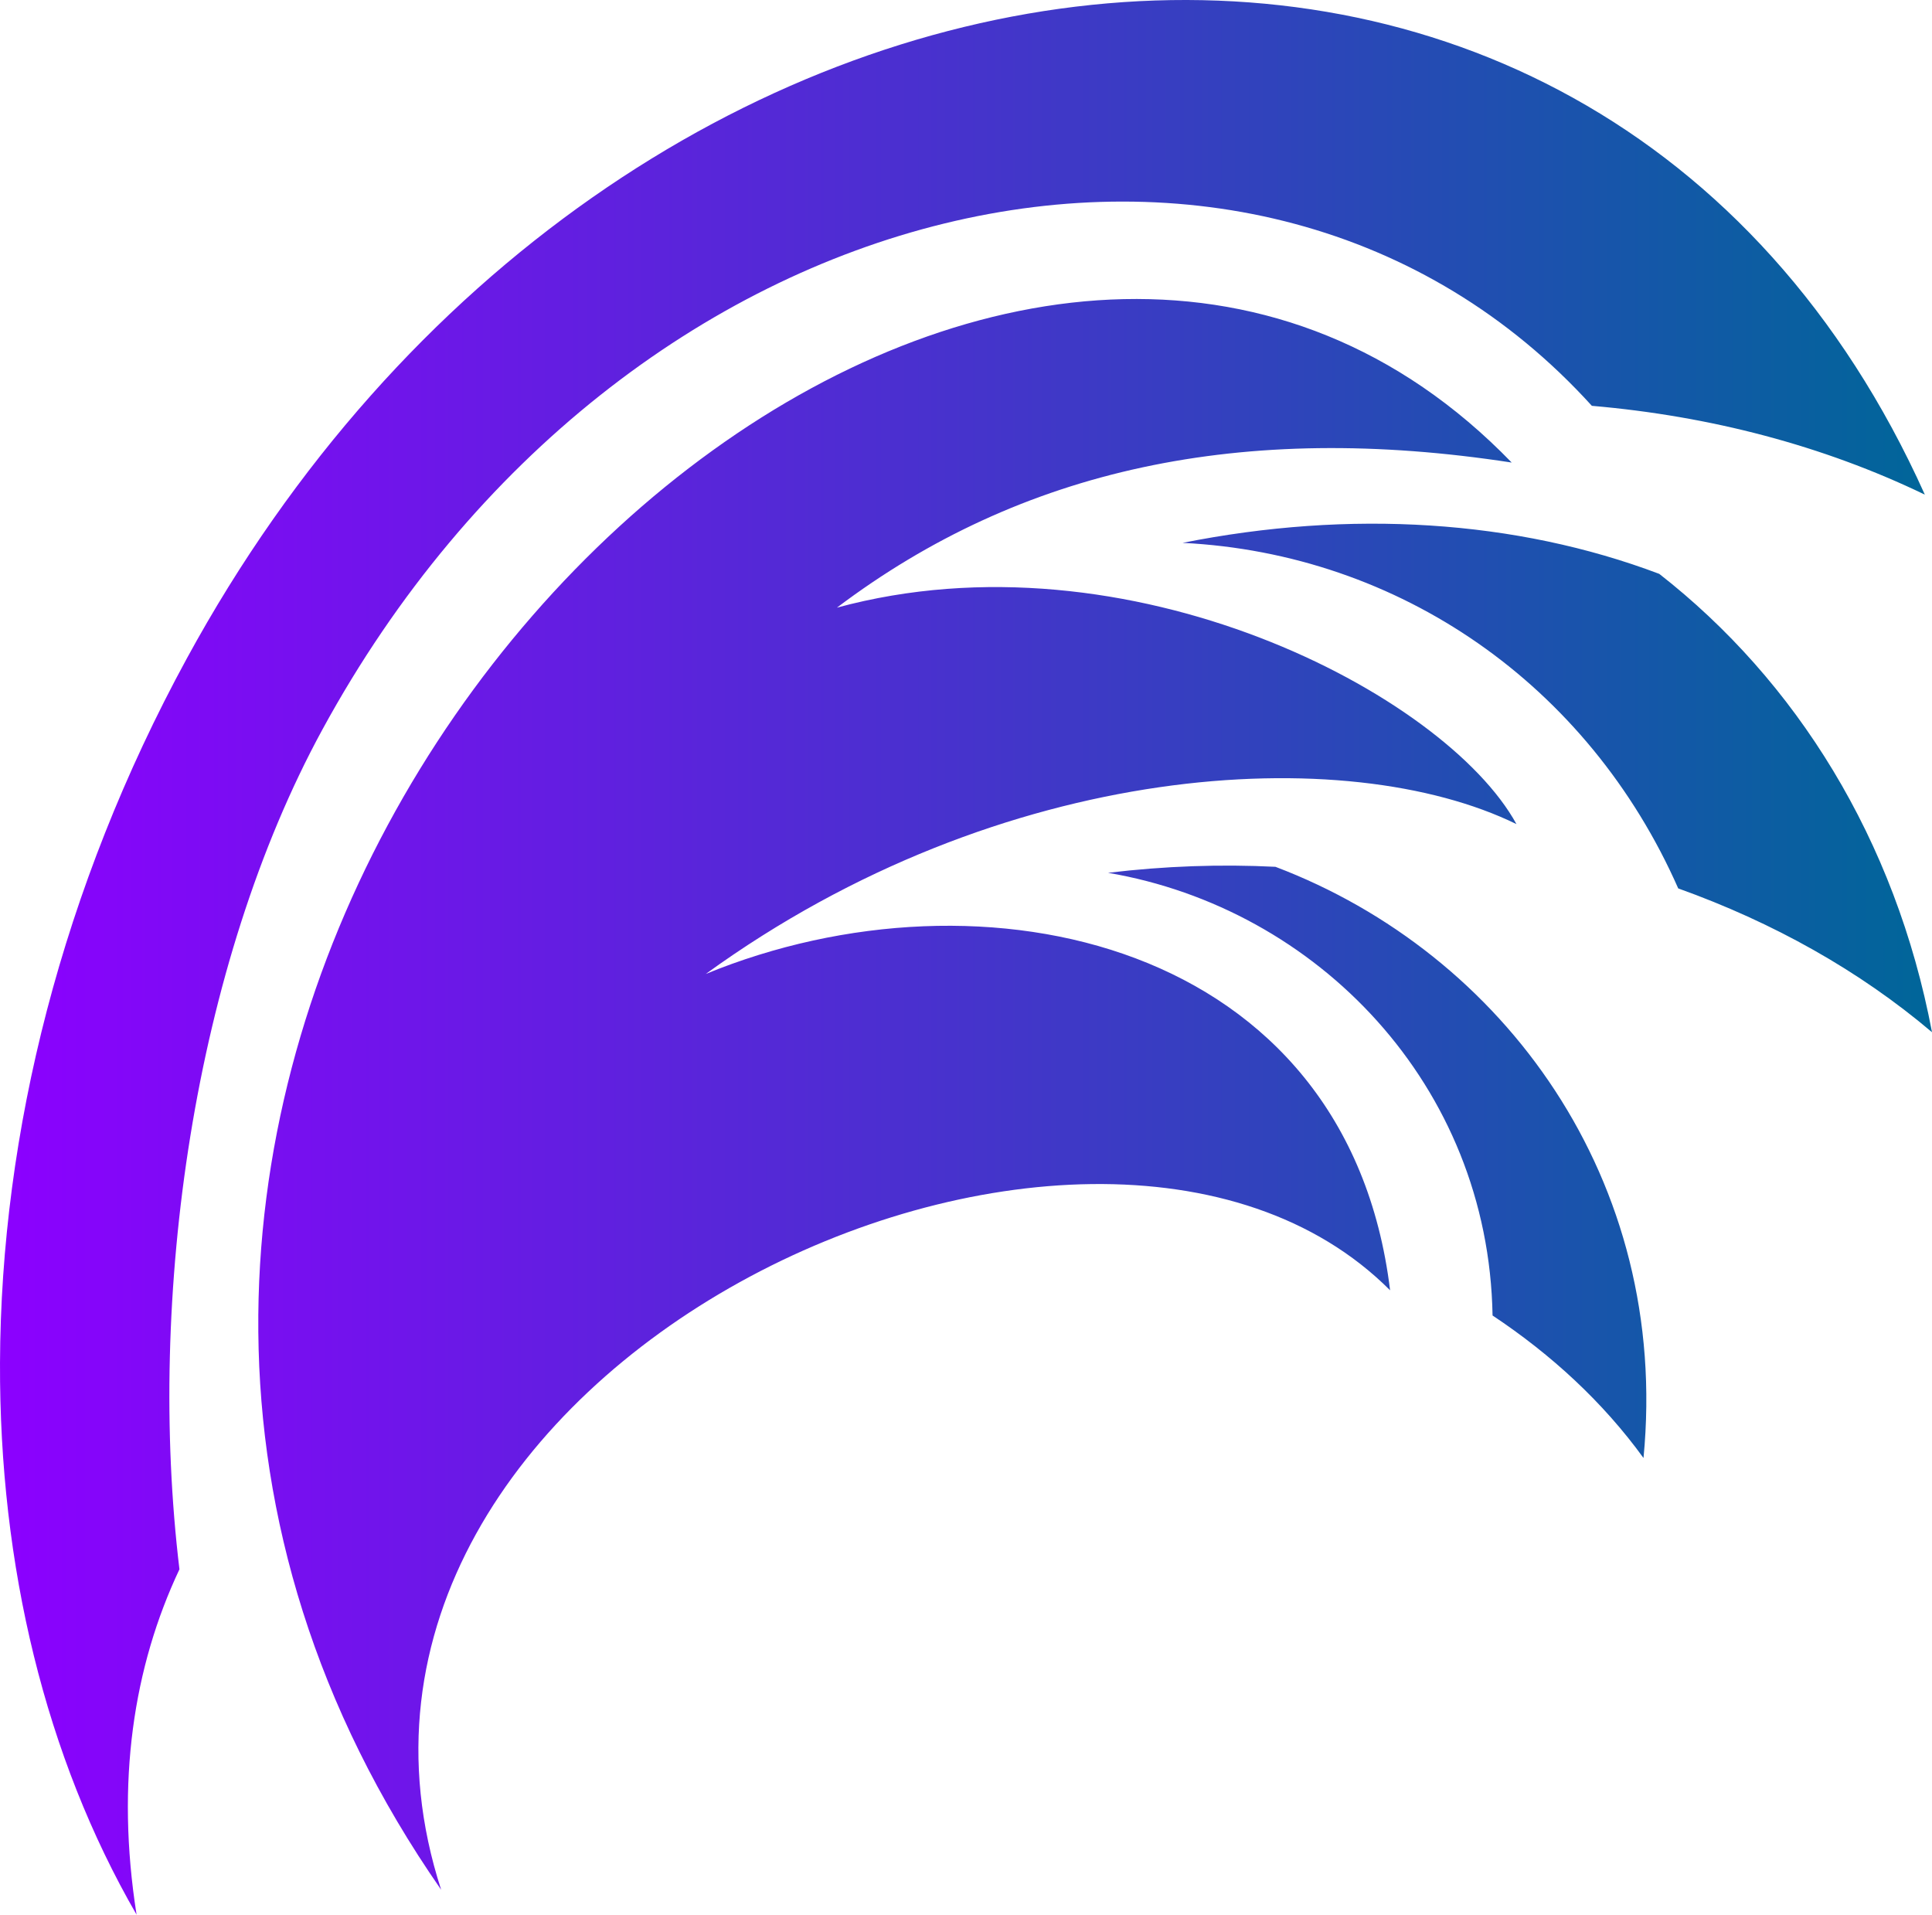
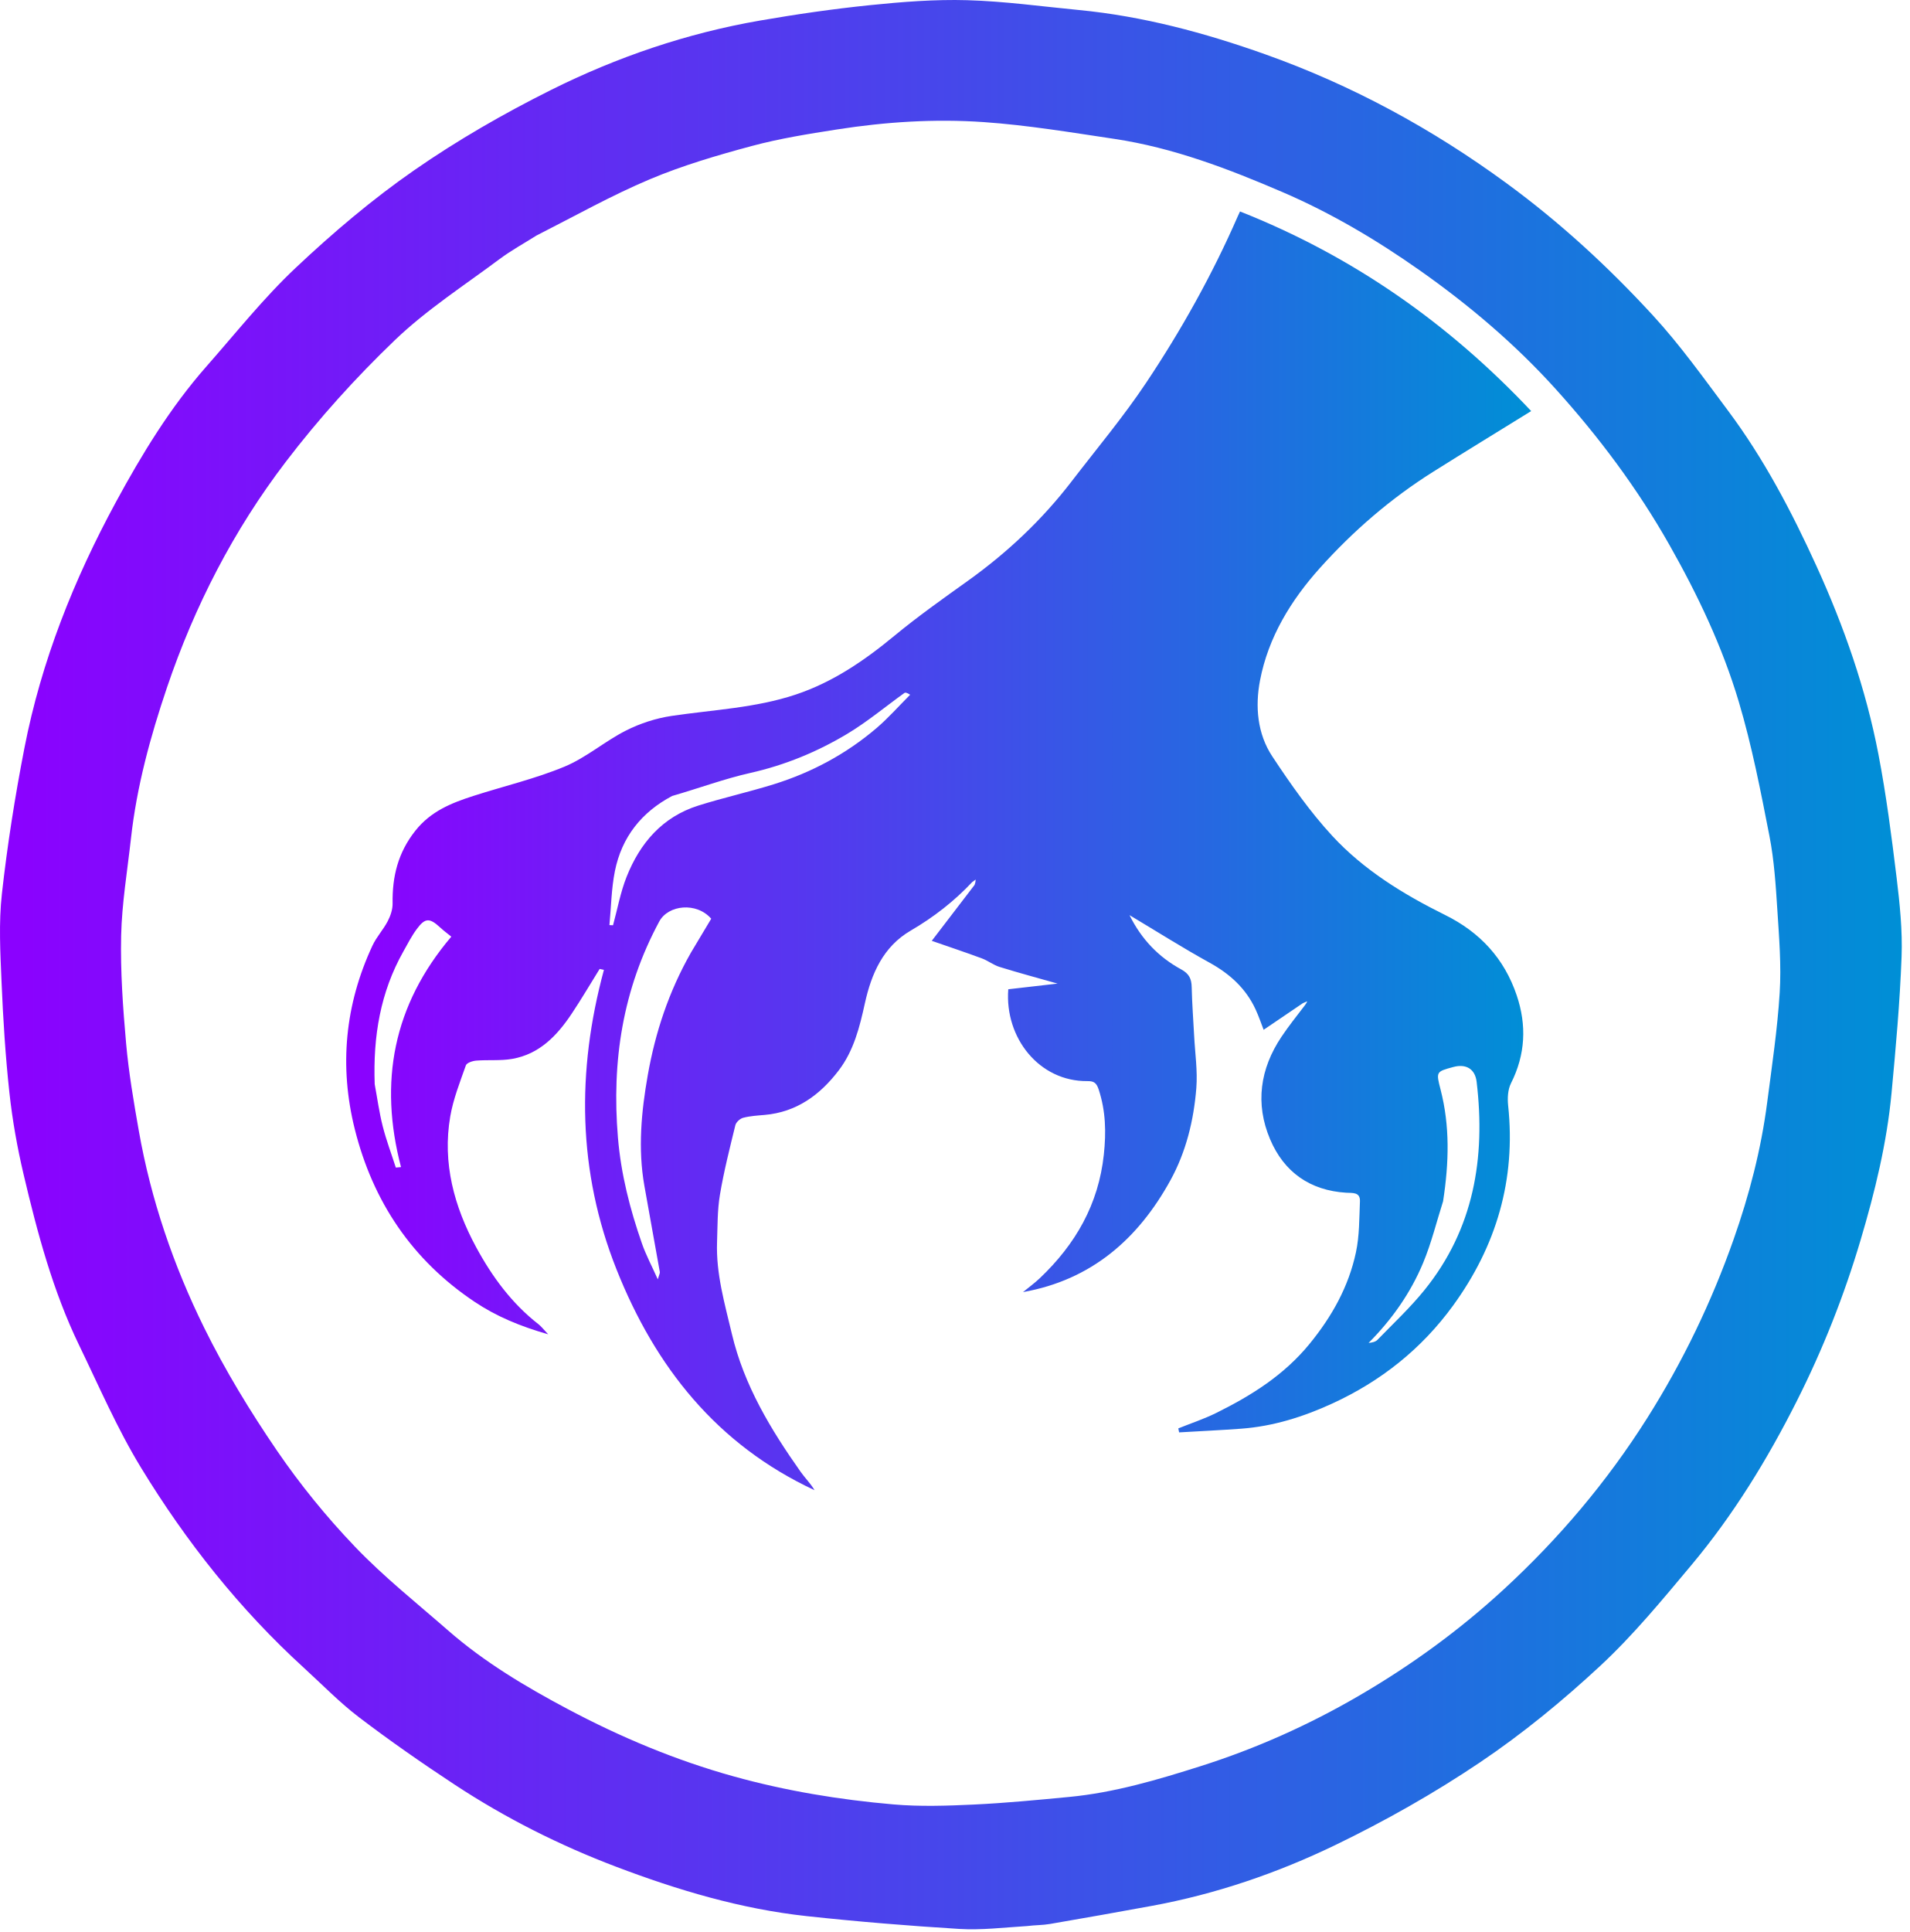
- <svg xmlns="http://www.w3.org/2000/svg" width="223" height="221" viewBox="0 0 223 221" fill="none">
-   <path d="M0.001 157.306C-0.085 180.737 5.251 202.804 15.764 221C13.346 205.679 15.408 192.386 20.712 181.136C16.929 149.714 22.365 111.472 37.199 84.233C71.785 20.724 145.217 4.38 183.739 46.842C197.421 48.022 210.445 51.434 222.173 57.093C183.829 -28.229 70.932 -14.651 21.544 76.037C7.162 102.445 0.099 130.752 0.001 157.306ZM29.816 153.743C30.008 175.014 36.299 197.095 50.918 218.122C31.409 157.958 125.902 114.297 160.451 148.933C155.548 108.579 113.414 99.298 81.465 112.418C115.741 87.569 155.507 85.571 175.037 95.122C166.781 80.093 130.227 61.007 96.601 70.137C117.887 54.082 143.388 48.601 174.487 53.39C122.159 -0.676 29.061 70.297 29.816 153.743ZM127.894 100.744C152.032 104.846 171.817 125.244 172.278 151.84C179.115 156.385 185.042 161.865 189.7 168.287C192.801 136.216 173.551 110.043 147.219 100.051C140.908 99.734 134.434 99.956 127.894 100.744ZM136.499 62.659C161.539 63.906 183.336 79.026 193.708 102.544C204.669 106.471 214.607 112.026 223 119.142C218.78 96.852 207.284 78.55 191.52 66.239C174.977 59.986 155.833 58.8 136.499 62.659Z" fill="url(#paint0_linear_2050_24)" />
+ <svg xmlns="http://www.w3.org/2000/svg" width="176" height="178" viewBox="0 0 176 178" fill="none">
+   <path d="M94.64 177.453C92.488 177.587 90.427 177.842 88.388 177.717C83.702 177.43 79.018 177.044 74.35 176.539C68.274 175.882 62.443 174.138 56.758 171.981C51.546 170.004 46.565 167.494 41.899 164.425C38.903 162.454 35.953 160.4 33.099 158.23C31.29 156.854 29.692 155.2 28.006 153.664C22.084 148.267 17.15 142.034 12.998 135.227C10.809 131.639 9.128 127.736 7.291 123.94C4.872 118.939 3.447 113.597 2.179 108.221C1.594 105.742 1.144 103.215 0.868 100.683C0.499 97.293 0.286 93.88 0.142 90.471C0.028 87.767 -0.125 85.027 0.174 82.351C0.675 77.851 1.385 73.363 2.25 68.918C3.809 60.911 6.808 53.39 10.685 46.248C13.075 41.845 15.69 37.544 19.026 33.756C21.727 30.69 24.285 27.465 27.248 24.674C30.674 21.447 34.301 18.368 38.162 15.688C42.156 12.914 46.419 10.462 50.775 8.289C56.862 5.252 63.3 3.059 70.032 1.894C73.395 1.312 76.781 0.821 80.175 0.474C83.148 0.17 86.153 -0.068 89.134 0.018C92.566 0.116 95.987 0.593 99.412 0.922C105.316 1.49 110.999 3.017 116.564 4.994C124.585 7.843 131.974 11.862 138.85 16.899C143.768 20.501 148.217 24.6 152.317 29.061C154.832 31.796 157.008 34.851 159.238 37.836C162.545 42.264 165.102 47.138 167.387 52.151C169.922 57.713 171.938 63.469 173.094 69.478C173.818 73.243 174.309 77.058 174.773 80.867C175.066 83.281 175.32 85.732 175.23 88.153C175.075 92.341 174.697 96.524 174.306 100.699C173.873 105.321 172.77 109.817 171.451 114.258C169.931 119.376 167.98 124.314 165.57 129.092C162.853 134.482 159.72 139.592 155.848 144.213C153.174 147.404 150.509 150.65 147.47 153.473C144.002 156.696 140.298 159.737 136.374 162.377C132.148 165.221 127.667 167.754 123.079 169.974C117.696 172.578 112.018 174.517 106.096 175.601C102.979 176.171 99.859 176.728 96.735 177.263C96.082 177.374 95.406 177.358 94.64 177.453ZM49.429 21.704C48.293 22.423 47.104 23.071 46.03 23.873C42.771 26.307 39.306 28.539 36.388 31.337C32.771 34.806 29.37 38.572 26.33 42.556C21.533 48.841 17.929 55.831 15.383 63.356C13.848 67.894 12.596 72.482 12.068 77.25C11.737 80.235 11.231 83.218 11.164 86.21C11.091 89.511 11.327 92.829 11.62 96.123C11.861 98.821 12.32 101.505 12.79 104.176C13.909 110.523 15.984 116.592 18.821 122.342C20.753 126.259 23.05 130.03 25.515 133.64C27.659 136.778 30.093 139.767 32.722 142.514C35.373 145.283 38.403 147.694 41.3 150.224C44.63 153.134 48.404 155.382 52.294 157.449C57.184 160.048 62.259 162.178 67.606 163.663C72.433 165.004 77.354 165.814 82.327 166.245C84.778 166.457 87.267 166.374 89.732 166.258C92.663 166.12 95.589 165.836 98.512 165.558C102.676 165.162 106.667 163.979 110.63 162.722C115.724 161.106 120.576 158.94 125.202 156.247C130.012 153.449 134.489 150.194 138.57 146.434C143.654 141.751 148.091 136.508 151.795 130.644C155.07 125.457 157.709 119.98 159.746 114.204C161.196 110.094 162.287 105.891 162.847 101.565C163.282 98.207 163.789 94.848 163.998 91.473C164.154 88.958 163.95 86.413 163.786 83.89C163.638 81.595 163.494 79.279 163.055 77.029C162.245 72.88 161.437 68.709 160.232 64.665C158.722 59.592 156.452 54.821 153.827 50.187C150.884 44.992 147.347 40.267 143.379 35.868C139.642 31.725 135.394 28.121 130.817 24.9C126.836 22.097 122.654 19.622 118.205 17.709C113.212 15.561 108.106 13.604 102.676 12.794C98.681 12.198 94.681 11.53 90.658 11.25C86.137 10.934 81.594 11.229 77.106 11.931C74.476 12.342 71.832 12.764 69.267 13.454C66.094 14.308 62.911 15.241 59.89 16.513C56.364 17.998 53.007 19.886 49.429 21.704Z" fill="url(#paint0_linear_2053_89)" />
+   <path d="M89.595 81.262C87.927 83.037 86.035 84.507 83.921 85.74C81.387 87.216 80.299 89.706 79.698 92.44C79.218 94.626 78.678 96.792 77.297 98.608C75.57 100.879 73.402 102.47 70.443 102.723C69.785 102.779 69.114 102.819 68.481 102.985C68.194 103.061 67.831 103.391 67.763 103.669C67.243 105.798 66.701 107.927 66.34 110.086C66.101 111.513 66.127 112.986 66.076 114.441C65.974 117.352 66.783 120.113 67.446 122.91C68.569 127.647 71.022 131.696 73.779 135.602C74.184 136.177 74.697 136.676 75.061 137.295C66.074 133.109 60.389 125.954 56.812 116.954C53.226 107.932 53.121 98.703 55.652 89.355C55.52 89.327 55.389 89.299 55.257 89.27C54.401 90.647 53.58 92.048 52.681 93.396C51.338 95.41 49.709 97.125 47.193 97.559C46.113 97.746 44.984 97.629 43.883 97.717C43.545 97.744 43.013 97.92 42.93 98.155C42.385 99.702 41.767 101.254 41.491 102.859C40.754 107.15 41.851 111.165 43.877 114.907C45.339 117.607 47.156 120.088 49.626 122.008C49.868 122.196 50.058 122.452 50.515 122.933C47.901 122.185 45.741 121.278 43.754 119.953C37.97 116.095 34.354 110.687 32.69 104.019C31.247 98.237 31.787 92.553 34.323 87.119C34.694 86.323 35.324 85.65 35.731 84.867C35.987 84.375 36.187 83.782 36.178 83.238C36.138 80.757 36.675 78.548 38.283 76.526C39.706 74.736 41.599 73.982 43.615 73.333C46.419 72.431 49.312 71.755 52.022 70.631C54.021 69.801 55.73 68.296 57.679 67.31C58.983 66.649 60.45 66.172 61.895 65.958C65.721 65.391 69.62 65.227 73.322 63.993C76.731 62.857 79.647 60.867 82.408 58.585C84.584 56.787 86.898 55.152 89.196 53.507C92.823 50.911 96.034 47.889 98.75 44.349C101.063 41.337 103.515 38.415 105.619 35.262C108.863 30.403 111.713 25.3 114.059 19.933C114.116 19.803 114.178 19.674 114.266 19.482C124.638 23.584 133.485 29.784 141.098 37.873C138.079 39.74 135.068 41.58 132.081 43.457C128.175 45.911 124.704 48.908 121.633 52.329C118.959 55.308 116.875 58.706 116.111 62.688C115.651 65.084 115.858 67.597 117.242 69.689C118.927 72.236 120.701 74.77 122.765 77.007C125.676 80.162 129.338 82.404 133.175 84.304C136.387 85.894 138.624 88.317 139.766 91.707C140.695 94.463 140.571 97.16 139.237 99.806C138.942 100.391 138.904 101.187 138.976 101.861C139.7 108.685 137.886 114.814 133.886 120.306C130.997 124.273 127.257 127.249 122.787 129.303C120.108 130.533 117.335 131.411 114.382 131.628C112.475 131.768 110.564 131.857 108.655 131.969C108.631 131.846 108.606 131.723 108.581 131.601C109.743 131.133 110.94 130.739 112.059 130.186C115.302 128.582 118.312 126.702 120.669 123.822C122.742 121.288 124.278 118.539 124.952 115.368C125.276 113.849 125.253 112.25 125.319 110.685C125.356 109.805 124.622 109.924 124.058 109.889C120.711 109.684 118.321 107.985 117.041 104.967C115.65 101.688 116.106 98.475 118.093 95.513C118.738 94.551 119.464 93.642 120.26 92.6C120.399 92.411 120.43 92.331 120.462 92.251C120.327 92.309 120.192 92.367 120.058 92.425C118.879 93.225 117.7 94.025 116.444 94.878C116.242 94.362 116.009 93.663 115.702 92.999C114.805 91.058 113.325 89.722 111.457 88.692C108.987 87.33 106.601 85.818 104.084 84.314C105.186 86.543 106.774 88.186 108.852 89.315C109.579 89.71 109.799 90.185 109.815 90.951C109.846 92.442 109.963 93.931 110.04 95.421C110.122 97.032 110.368 98.657 110.241 100.252C110.006 103.219 109.293 106.131 107.855 108.743C104.888 114.134 100.593 117.921 94.268 119.045C94.789 118.617 95.337 118.22 95.825 117.757C99.103 114.644 101.227 110.97 101.719 106.368C101.939 104.309 101.892 102.372 101.251 100.4C101.04 99.753 100.797 99.6 100.207 99.606C95.763 99.65 92.569 95.619 92.912 91.144C94.441 90.968 95.966 90.793 97.454 90.621C95.647 90.108 93.871 89.632 92.116 89.088C91.541 88.911 91.041 88.505 90.472 88.296C88.873 87.707 87.255 87.165 85.862 86.681C87.006 85.191 88.367 83.416 89.805 81.532C89.891 81.294 89.901 81.165 89.91 81.036C89.805 81.111 89.7 81.187 89.595 81.262ZM63.672 87.764C64.295 86.723 64.918 85.681 65.539 84.644C64.185 83.086 61.578 83.364 60.752 84.897C57.379 91.154 56.357 97.776 56.942 104.799C57.225 108.192 58.052 111.401 59.157 114.572C59.52 115.614 60.047 116.599 60.615 117.868C60.747 117.413 60.822 117.297 60.804 117.197C60.334 114.543 59.845 111.892 59.377 109.237C58.775 105.822 59.1 102.405 59.693 99.049C60.382 95.153 61.609 91.392 63.672 87.764ZM132.979 110.681C132.377 112.574 131.903 114.522 131.142 116.35C129.986 119.125 128.268 121.566 126.114 123.728C126.431 123.696 126.747 123.634 126.932 123.443C128.397 121.934 129.944 120.488 131.263 118.857C135.819 113.224 136.903 106.673 136.072 99.673C135.93 98.478 135.089 97.99 133.928 98.304C132.328 98.736 132.324 98.737 132.75 100.39C133.612 103.732 133.532 107.094 132.979 110.681ZM61.942 73.334C59.115 74.825 57.294 77.129 56.664 80.251C56.336 81.879 56.318 83.57 56.159 85.232C56.269 85.237 56.38 85.242 56.49 85.247C56.897 83.759 57.172 82.219 57.737 80.793C58.973 77.675 61.035 75.268 64.341 74.223C66.642 73.497 69.006 72.972 71.31 72.254C74.796 71.168 77.974 69.464 80.757 67.093C81.866 66.148 82.837 65.041 83.87 64.007C83.554 63.806 83.423 63.787 83.345 63.843C81.589 65.105 79.917 66.506 78.068 67.614C75.3 69.272 72.335 70.494 69.147 71.212C66.769 71.748 64.464 72.603 61.942 73.334ZM34.529 99.891C34.768 101.179 34.942 102.483 35.264 103.75C35.592 105.043 36.066 106.299 36.475 107.571C36.635 107.556 36.794 107.542 36.953 107.527C34.9 99.697 36.217 92.621 41.589 86.297C41.244 86.015 40.892 85.757 40.573 85.462C39.585 84.549 39.18 84.544 38.394 85.612C37.919 86.257 37.551 86.983 37.157 87.684C35.064 91.41 34.369 95.444 34.529 99.891Z" fill="url(#paint1_linear_2053_89)" />
  <defs>
-     <linearGradient id="paint0_linear_2050_24" x1="0" y1="110.5" x2="223" y2="110.5" gradientUnits="userSpaceOnUse">
+     <linearGradient id="paint0_linear_2053_89" x1="0" y1="88.875" x2="175.249" y2="88.875" gradientUnits="userSpaceOnUse">
      <stop stop-color="#8C00FF" />
-       <stop offset="1" stop-color="#006699" />
+       <stop offset="1" stop-color="#008FD6" />
+     </linearGradient>
+     <linearGradient id="paint1_linear_2053_89" x1="31.903" y1="78.389" x2="141.098" y2="78.389" gradientUnits="userSpaceOnUse">
+       <stop stop-color="#8C00FF" />
+       <stop offset="1" stop-color="#008FD6" />
    </linearGradient>
  </defs>
</svg>
